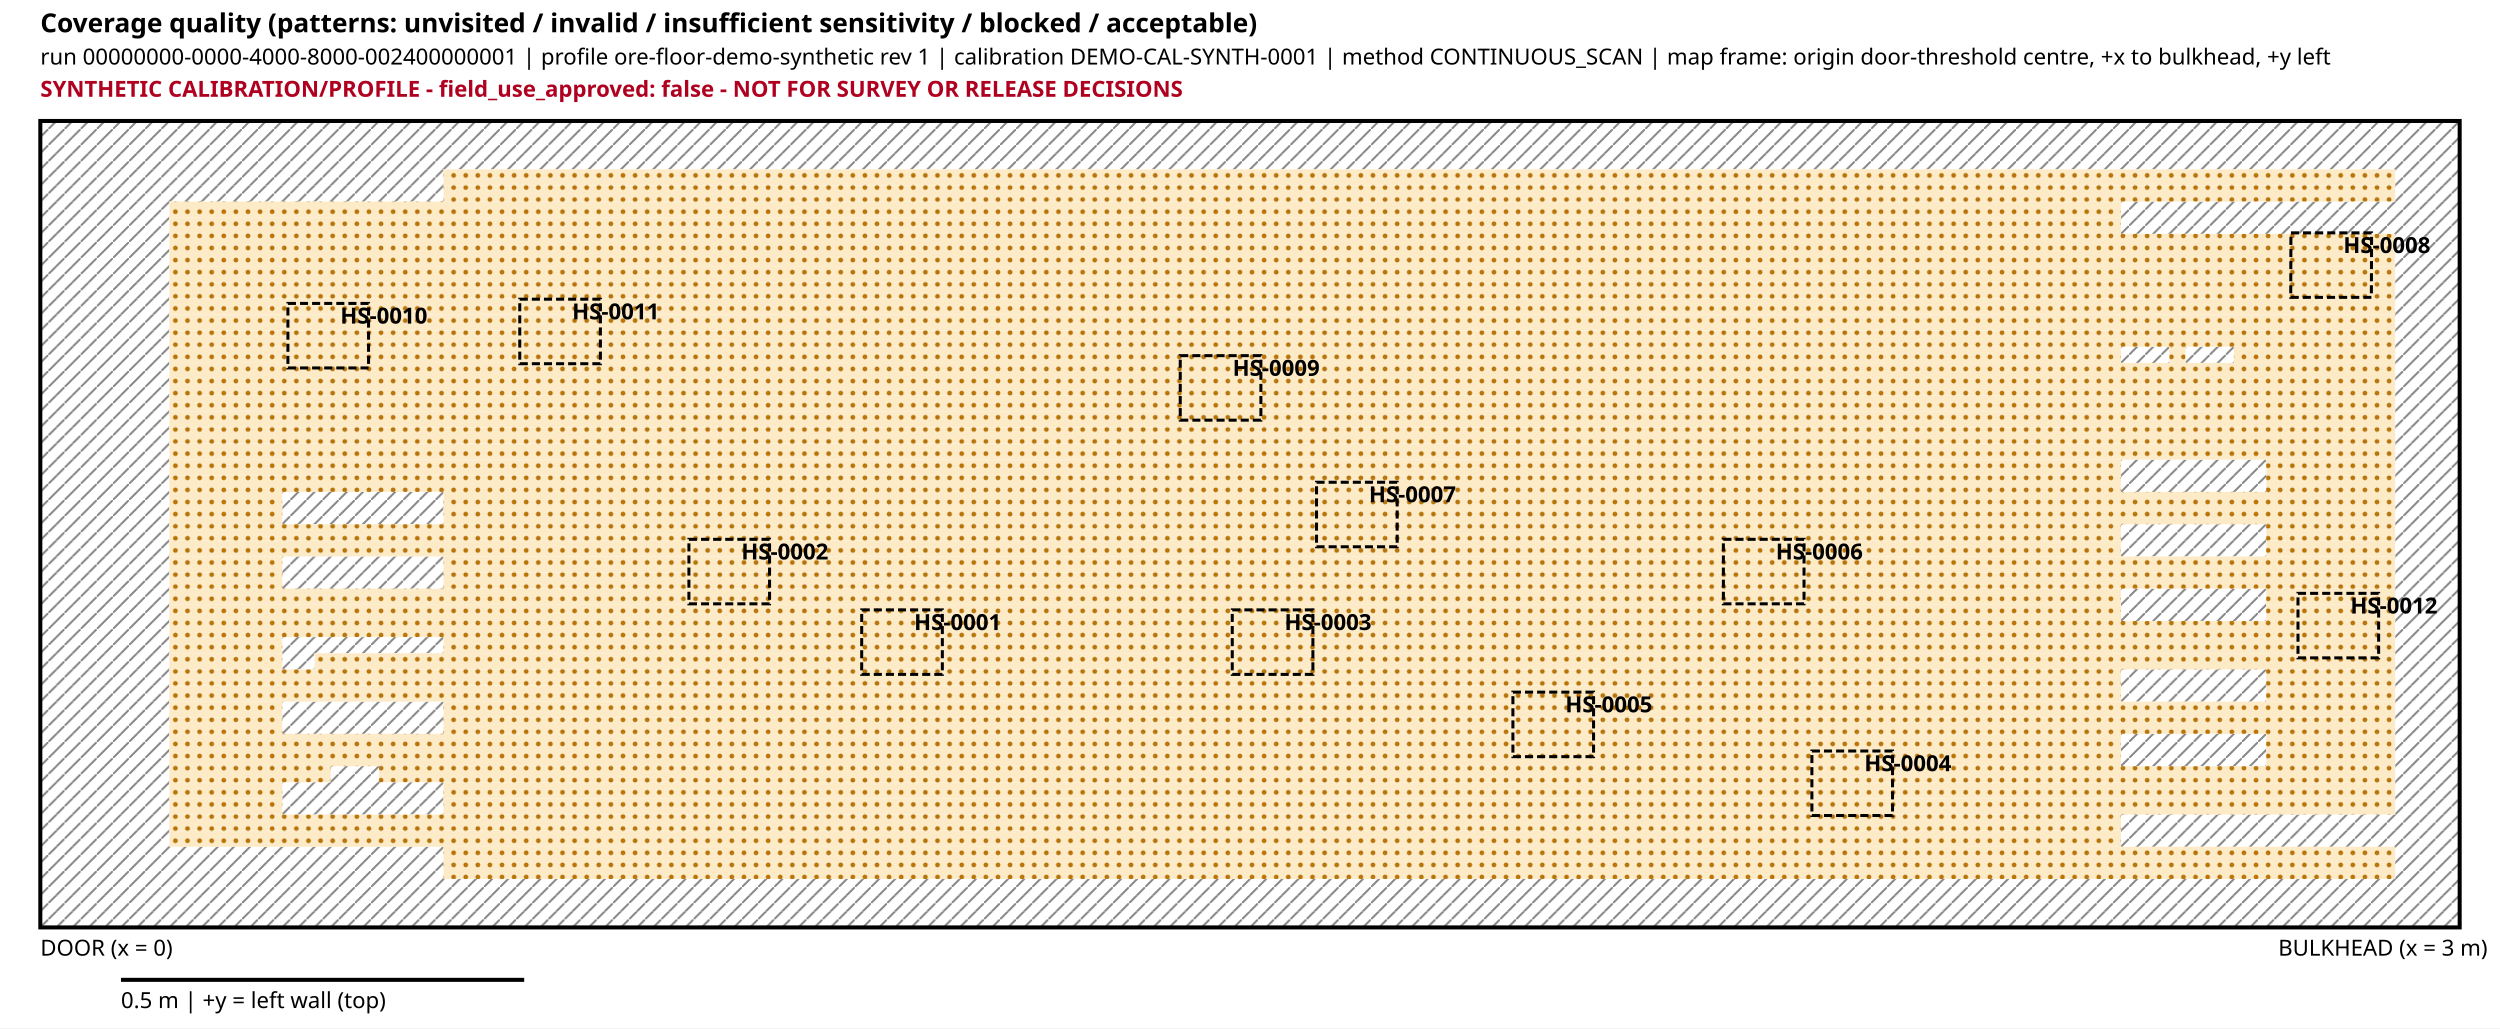
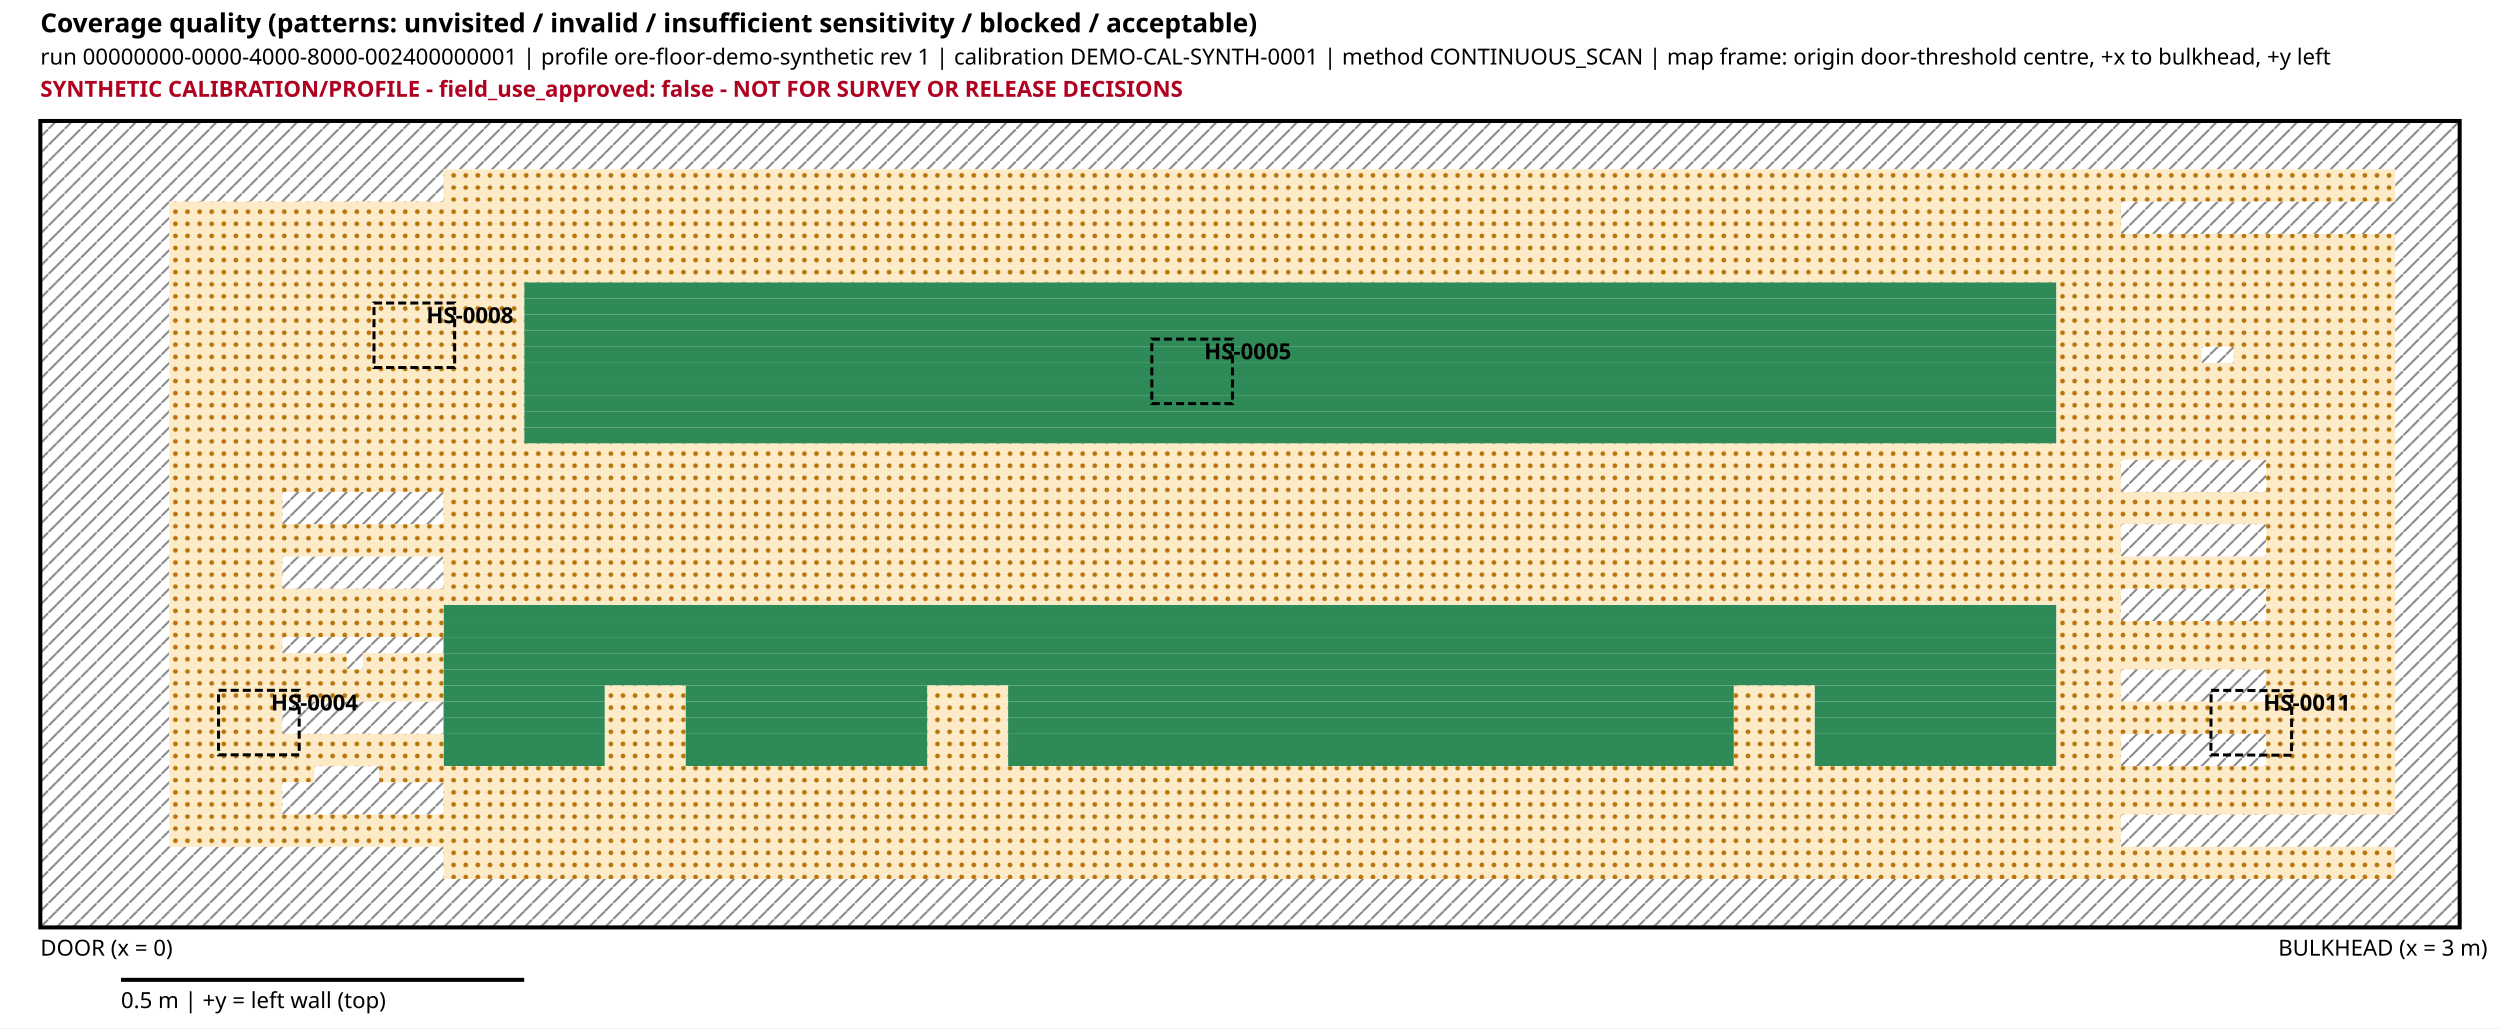
<svg xmlns="http://www.w3.org/2000/svg" width="1240" height="510" viewBox="0 0 1240 510" font-family="sans-serif" font-size="11">
  <defs>
    <pattern id="p-UNVISITED" width="8" height="8" patternUnits="userSpaceOnUse">
      <rect width="8" height="8" fill="#fff" />
      <path d="M0 8L8 0" stroke="#888" stroke-width="1" />
    </pattern>
    <pattern id="p-INVALID_DATA" width="8" height="8" patternUnits="userSpaceOnUse">
      <rect width="8" height="8" fill="#f6d5d5" />
      <path d="M0 0L8 8M0 8L8 0" stroke="#c83c3c" stroke-width="1" />
    </pattern>
    <pattern id="p-INSUFFICIENT_SENSITIVITY" width="6" height="6" patternUnits="userSpaceOnUse">
      <rect width="6" height="6" fill="#fdebc8" />
      <circle cx="3" cy="3" r="1.2" fill="#b9770e" />
    </pattern>
    <pattern id="p-BLOCKED" width="8" height="8" patternUnits="userSpaceOnUse">
      <rect width="8" height="8" fill="#e4dcf0" />
      <path d="M0 4H8" stroke="#785aa0" stroke-width="2" />
    </pattern>
    <pattern id="p-EXCLUDED" width="8" height="8" patternUnits="userSpaceOnUse">
      <rect width="8" height="8" fill="#5a5a5a" />
    </pattern>
    <pattern id="p-ACCEPTABLE" width="8" height="8" patternUnits="userSpaceOnUse">
      <rect width="8" height="8" fill="#2e8b57" />
    </pattern>
  </defs>
  <rect width="1240" height="510" fill="#fff" />
  <text x="20" y="16" font-size="13" font-weight="bold">Coverage quality (patterns: unvisited / invalid / insufficient sensitivity / blocked / acceptable)</text>
  <text x="20" y="32">run 00000000-0000-4000-8000-002400000001 | profile ore-floor-demo-synthetic rev 1 | calibration DEMO-CAL-SYNTH-0001 | method CONTINUOUS_SCAN | map frame: origin door-threshold centre, +x to bulkhead, +y left</text>
  <text x="20" y="48" fill="#b00020" font-weight="bold">SYNTHETIC CALIBRATION/PROFILE - field_use_approved: false - NOT FOR SURVEY OR RELEASE DECISIONS</text>
  <rect x="20.0" y="452.0" width="1200.0" height="8.0" fill="url(#p-UNVISITED)" />
  <rect x="20.0" y="444.0" width="1200.0" height="8.0" fill="url(#p-UNVISITED)" />
  <rect x="20.0" y="436.0" width="1200.0" height="8.0" fill="url(#p-UNVISITED)" />
  <rect x="20.0" y="428.0" width="200.0" height="8.0" fill="url(#p-UNVISITED)" />
  <rect x="1188.0" y="428.0" width="32.0" height="8.0" fill="url(#p-UNVISITED)" />
  <rect x="20.0" y="420.0" width="200.0" height="8.0" fill="url(#p-UNVISITED)" />
  <rect x="1188.0" y="420.0" width="32.0" height="8.0" fill="url(#p-UNVISITED)" />
  <rect x="20.0" y="412.0" width="64.0" height="8.0" fill="url(#p-UNVISITED)" />
  <rect x="1052.0" y="412.0" width="168.0" height="8.0" fill="url(#p-UNVISITED)" />
  <rect x="20.0" y="404.0" width="64.0" height="8.0" fill="url(#p-UNVISITED)" />
  <rect x="1052.0" y="404.0" width="168.0" height="8.0" fill="url(#p-UNVISITED)" />
  <rect x="20.0" y="396.0" width="64.0" height="8.0" fill="url(#p-UNVISITED)" />
  <rect x="140.0" y="396.0" width="80.0" height="8.0" fill="url(#p-UNVISITED)" />
  <rect x="1188.0" y="396.0" width="32.0" height="8.0" fill="url(#p-UNVISITED)" />
  <rect x="20.0" y="388.0" width="64.0" height="8.0" fill="url(#p-UNVISITED)" />
  <rect x="140.0" y="388.0" width="80.0" height="8.0" fill="url(#p-UNVISITED)" />
  <rect x="1188.0" y="388.0" width="32.0" height="8.0" fill="url(#p-UNVISITED)" />
  <rect x="20.0" y="380.0" width="64.0" height="8.0" fill="url(#p-UNVISITED)" />
-   <rect x="164.0" y="380.0" width="24.0" height="8.0" fill="url(#p-UNVISITED)" />
+   <rect x="156.0" y="380.0" width="32.0" height="8.0" fill="url(#p-UNVISITED)" />
  <rect x="1188.0" y="380.0" width="32.0" height="8.0" fill="url(#p-UNVISITED)" />
  <rect x="20.0" y="372.0" width="64.0" height="8.0" fill="url(#p-UNVISITED)" />
  <rect x="1052.0" y="372.0" width="72.0" height="8.0" fill="url(#p-UNVISITED)" />
  <rect x="1188.0" y="372.0" width="32.0" height="8.0" fill="url(#p-UNVISITED)" />
  <rect x="20.0" y="364.0" width="64.0" height="8.0" fill="url(#p-UNVISITED)" />
  <rect x="1052.0" y="364.0" width="72.0" height="8.0" fill="url(#p-UNVISITED)" />
  <rect x="1188.0" y="364.0" width="32.0" height="8.0" fill="url(#p-UNVISITED)" />
  <rect x="20.0" y="356.0" width="64.0" height="8.0" fill="url(#p-UNVISITED)" />
  <rect x="140.0" y="356.0" width="80.0" height="8.0" fill="url(#p-UNVISITED)" />
  <rect x="1188.0" y="356.0" width="32.0" height="8.0" fill="url(#p-UNVISITED)" />
  <rect x="20.0" y="348.0" width="64.0" height="8.0" fill="url(#p-UNVISITED)" />
  <rect x="140.0" y="348.0" width="80.0" height="8.0" fill="url(#p-UNVISITED)" />
  <rect x="1188.0" y="348.0" width="32.0" height="8.0" fill="url(#p-UNVISITED)" />
  <rect x="20.0" y="340.0" width="64.0" height="8.0" fill="url(#p-UNVISITED)" />
  <rect x="1052.0" y="340.0" width="72.0" height="8.0" fill="url(#p-UNVISITED)" />
  <rect x="1188.0" y="340.0" width="32.0" height="8.0" fill="url(#p-UNVISITED)" />
  <rect x="20.0" y="332.0" width="64.0" height="8.0" fill="url(#p-UNVISITED)" />
  <rect x="1052.0" y="332.0" width="72.0" height="8.0" fill="url(#p-UNVISITED)" />
  <rect x="1188.0" y="332.0" width="32.0" height="8.0" fill="url(#p-UNVISITED)" />
  <rect x="20.0" y="324.0" width="64.0" height="8.0" fill="url(#p-UNVISITED)" />
-   <rect x="140.0" y="324.0" width="16.0" height="8.0" fill="url(#p-UNVISITED)" />
+   <rect x="172.0" y="324.0" width="8.0" height="8.0" fill="url(#p-UNVISITED)" />
  <rect x="1188.0" y="324.0" width="32.0" height="8.0" fill="url(#p-UNVISITED)" />
  <rect x="20.0" y="316.0" width="64.0" height="8.0" fill="url(#p-UNVISITED)" />
  <rect x="140.0" y="316.0" width="80.0" height="8.0" fill="url(#p-UNVISITED)" />
  <rect x="1188.0" y="316.0" width="32.0" height="8.0" fill="url(#p-UNVISITED)" />
  <rect x="20.0" y="308.0" width="64.0" height="8.0" fill="url(#p-UNVISITED)" />
  <rect x="1188.0" y="308.0" width="32.0" height="8.0" fill="url(#p-UNVISITED)" />
  <rect x="20.0" y="300.0" width="64.0" height="8.0" fill="url(#p-UNVISITED)" />
  <rect x="1052.0" y="300.0" width="72.0" height="8.0" fill="url(#p-UNVISITED)" />
  <rect x="1188.0" y="300.0" width="32.0" height="8.0" fill="url(#p-UNVISITED)" />
  <rect x="20.0" y="292.0" width="64.0" height="8.0" fill="url(#p-UNVISITED)" />
  <rect x="1052.0" y="292.0" width="72.0" height="8.0" fill="url(#p-UNVISITED)" />
  <rect x="1188.0" y="292.0" width="32.0" height="8.0" fill="url(#p-UNVISITED)" />
  <rect x="20.0" y="284.0" width="64.0" height="8.0" fill="url(#p-UNVISITED)" />
  <rect x="140.0" y="284.0" width="80.0" height="8.0" fill="url(#p-UNVISITED)" />
  <rect x="1188.0" y="284.0" width="32.0" height="8.0" fill="url(#p-UNVISITED)" />
  <rect x="20.0" y="276.0" width="64.0" height="8.0" fill="url(#p-UNVISITED)" />
  <rect x="140.0" y="276.0" width="80.0" height="8.0" fill="url(#p-UNVISITED)" />
  <rect x="1188.0" y="276.0" width="32.0" height="8.0" fill="url(#p-UNVISITED)" />
  <rect x="20.0" y="268.0" width="64.0" height="8.0" fill="url(#p-UNVISITED)" />
  <rect x="1052.0" y="268.0" width="72.0" height="8.0" fill="url(#p-UNVISITED)" />
  <rect x="1188.0" y="268.0" width="32.0" height="8.0" fill="url(#p-UNVISITED)" />
  <rect x="20.0" y="260.0" width="64.0" height="8.0" fill="url(#p-UNVISITED)" />
  <rect x="1052.0" y="260.0" width="72.0" height="8.0" fill="url(#p-UNVISITED)" />
  <rect x="1188.0" y="260.0" width="32.0" height="8.0" fill="url(#p-UNVISITED)" />
  <rect x="20.0" y="252.0" width="64.0" height="8.0" fill="url(#p-UNVISITED)" />
  <rect x="140.0" y="252.0" width="80.0" height="8.0" fill="url(#p-UNVISITED)" />
  <rect x="1188.0" y="252.0" width="32.0" height="8.0" fill="url(#p-UNVISITED)" />
  <rect x="20.0" y="244.0" width="64.0" height="8.0" fill="url(#p-UNVISITED)" />
  <rect x="140.0" y="244.0" width="80.0" height="8.0" fill="url(#p-UNVISITED)" />
  <rect x="1188.0" y="244.0" width="32.0" height="8.0" fill="url(#p-UNVISITED)" />
  <rect x="20.0" y="236.0" width="64.0" height="8.0" fill="url(#p-UNVISITED)" />
  <rect x="1052.0" y="236.0" width="72.0" height="8.0" fill="url(#p-UNVISITED)" />
  <rect x="1188.0" y="236.0" width="32.0" height="8.0" fill="url(#p-UNVISITED)" />
  <rect x="20.0" y="228.0" width="64.0" height="8.0" fill="url(#p-UNVISITED)" />
  <rect x="1052.0" y="228.0" width="72.0" height="8.0" fill="url(#p-UNVISITED)" />
  <rect x="1188.0" y="228.0" width="32.0" height="8.0" fill="url(#p-UNVISITED)" />
  <rect x="20.0" y="220.0" width="64.0" height="8.0" fill="url(#p-UNVISITED)" />
  <rect x="1188.0" y="220.0" width="32.0" height="8.0" fill="url(#p-UNVISITED)" />
  <rect x="20.0" y="212.0" width="64.0" height="8.0" fill="url(#p-UNVISITED)" />
  <rect x="1188.0" y="212.0" width="32.0" height="8.0" fill="url(#p-UNVISITED)" />
  <rect x="20.0" y="204.0" width="64.0" height="8.0" fill="url(#p-UNVISITED)" />
  <rect x="1188.0" y="204.0" width="32.0" height="8.0" fill="url(#p-UNVISITED)" />
  <rect x="20.0" y="196.0" width="64.0" height="8.0" fill="url(#p-UNVISITED)" />
  <rect x="1188.0" y="196.0" width="32.0" height="8.0" fill="url(#p-UNVISITED)" />
  <rect x="20.0" y="188.0" width="64.0" height="8.0" fill="url(#p-UNVISITED)" />
  <rect x="1188.0" y="188.0" width="32.0" height="8.0" fill="url(#p-UNVISITED)" />
  <rect x="20.0" y="180.0" width="64.0" height="8.0" fill="url(#p-UNVISITED)" />
  <rect x="1188.0" y="180.0" width="32.0" height="8.0" fill="url(#p-UNVISITED)" />
  <rect x="20.0" y="172.0" width="64.0" height="8.0" fill="url(#p-UNVISITED)" />
-   <rect x="1052.0" y="172.0" width="24.0" height="8.0" fill="url(#p-UNVISITED)" />
-   <rect x="1084.0" y="172.0" width="24.0" height="8.0" fill="url(#p-UNVISITED)" />
+   <rect x="1092.0" y="172.0" width="16.0" height="8.0" fill="url(#p-UNVISITED)" />
  <rect x="1188.0" y="172.0" width="32.0" height="8.0" fill="url(#p-UNVISITED)" />
  <rect x="20.0" y="164.0" width="64.0" height="8.0" fill="url(#p-UNVISITED)" />
  <rect x="1188.0" y="164.0" width="32.0" height="8.0" fill="url(#p-UNVISITED)" />
  <rect x="20.0" y="156.0" width="64.0" height="8.0" fill="url(#p-UNVISITED)" />
  <rect x="1188.0" y="156.0" width="32.0" height="8.0" fill="url(#p-UNVISITED)" />
  <rect x="20.0" y="148.0" width="64.0" height="8.0" fill="url(#p-UNVISITED)" />
  <rect x="1188.0" y="148.0" width="32.0" height="8.0" fill="url(#p-UNVISITED)" />
  <rect x="20.0" y="140.0" width="64.0" height="8.0" fill="url(#p-UNVISITED)" />
  <rect x="1188.0" y="140.0" width="32.0" height="8.0" fill="url(#p-UNVISITED)" />
  <rect x="20.0" y="132.0" width="64.0" height="8.0" fill="url(#p-UNVISITED)" />
  <rect x="1188.0" y="132.0" width="32.0" height="8.0" fill="url(#p-UNVISITED)" />
  <rect x="20.0" y="124.0" width="64.0" height="8.0" fill="url(#p-UNVISITED)" />
  <rect x="1188.0" y="124.0" width="32.0" height="8.0" fill="url(#p-UNVISITED)" />
  <rect x="20.0" y="116.0" width="64.0" height="8.0" fill="url(#p-UNVISITED)" />
  <rect x="1188.0" y="116.0" width="32.0" height="8.0" fill="url(#p-UNVISITED)" />
  <rect x="20.0" y="108.0" width="64.0" height="8.0" fill="url(#p-UNVISITED)" />
  <rect x="1052.0" y="108.0" width="168.0" height="8.0" fill="url(#p-UNVISITED)" />
  <rect x="20.0" y="100.0" width="64.0" height="8.0" fill="url(#p-UNVISITED)" />
  <rect x="1052.0" y="100.0" width="168.0" height="8.0" fill="url(#p-UNVISITED)" />
  <rect x="20.0" y="92.0" width="200.0" height="8.0" fill="url(#p-UNVISITED)" />
  <rect x="1188.0" y="92.0" width="32.0" height="8.0" fill="url(#p-UNVISITED)" />
  <rect x="20.0" y="84.0" width="200.0" height="8.0" fill="url(#p-UNVISITED)" />
  <rect x="1188.0" y="84.0" width="32.0" height="8.0" fill="url(#p-UNVISITED)" />
  <rect x="20.0" y="76.0" width="1200.0" height="8.0" fill="url(#p-UNVISITED)" />
  <rect x="20.0" y="68.0" width="1200.0" height="8.0" fill="url(#p-UNVISITED)" />
  <rect x="20.0" y="60.0" width="1200.0" height="8.0" fill="url(#p-UNVISITED)" />
+   <rect x="220.0" y="372.0" width="80.0" height="8.0" fill="url(#p-ACCEPTABLE)" />
+   <rect x="340.0" y="372.0" width="120.0" height="8.0" fill="url(#p-ACCEPTABLE)" />
+   <rect x="500.0" y="372.0" width="360.0" height="8.0" fill="url(#p-ACCEPTABLE)" />
+   <rect x="900.0" y="372.0" width="120.0" height="8.0" fill="url(#p-ACCEPTABLE)" />
+   <rect x="220.0" y="364.0" width="80.0" height="8.0" fill="url(#p-ACCEPTABLE)" />
+   <rect x="340.0" y="364.0" width="120.0" height="8.0" fill="url(#p-ACCEPTABLE)" />
+   <rect x="500.0" y="364.0" width="360.0" height="8.0" fill="url(#p-ACCEPTABLE)" />
+   <rect x="900.0" y="364.0" width="120.0" height="8.0" fill="url(#p-ACCEPTABLE)" />
+   <rect x="220.0" y="356.0" width="80.0" height="8.0" fill="url(#p-ACCEPTABLE)" />
+   <rect x="340.0" y="356.0" width="120.0" height="8.0" fill="url(#p-ACCEPTABLE)" />
+   <rect x="500.0" y="356.0" width="360.0" height="8.0" fill="url(#p-ACCEPTABLE)" />
+   <rect x="900.0" y="356.0" width="120.0" height="8.0" fill="url(#p-ACCEPTABLE)" />
+   <rect x="220.0" y="348.0" width="80.0" height="8.0" fill="url(#p-ACCEPTABLE)" />
+   <rect x="340.0" y="348.0" width="120.0" height="8.0" fill="url(#p-ACCEPTABLE)" />
+   <rect x="500.0" y="348.0" width="360.0" height="8.0" fill="url(#p-ACCEPTABLE)" />
+   <rect x="900.0" y="348.0" width="120.0" height="8.0" fill="url(#p-ACCEPTABLE)" />
+   <rect x="220.0" y="340.0" width="80.0" height="8.0" fill="url(#p-ACCEPTABLE)" />
+   <rect x="340.0" y="340.0" width="120.0" height="8.0" fill="url(#p-ACCEPTABLE)" />
+   <rect x="500.0" y="340.0" width="360.0" height="8.0" fill="url(#p-ACCEPTABLE)" />
+   <rect x="900.0" y="340.0" width="120.0" height="8.0" fill="url(#p-ACCEPTABLE)" />
+   <rect x="220.0" y="332.0" width="800.0" height="8.0" fill="url(#p-ACCEPTABLE)" />
+   <rect x="220.0" y="324.0" width="800.0" height="8.0" fill="url(#p-ACCEPTABLE)" />
+   <rect x="220.0" y="316.0" width="800.0" height="8.0" fill="url(#p-ACCEPTABLE)" />
+   <rect x="220.0" y="308.0" width="800.0" height="8.0" fill="url(#p-ACCEPTABLE)" />
+   <rect x="220.0" y="300.0" width="800.0" height="8.0" fill="url(#p-ACCEPTABLE)" />
+   <rect x="260.0" y="212.0" width="760.0" height="8.0" fill="url(#p-ACCEPTABLE)" />
+   <rect x="260.0" y="204.0" width="760.0" height="8.0" fill="url(#p-ACCEPTABLE)" />
+   <rect x="260.0" y="196.0" width="760.0" height="8.0" fill="url(#p-ACCEPTABLE)" />
+   <rect x="260.0" y="188.0" width="760.0" height="8.0" fill="url(#p-ACCEPTABLE)" />
+   <rect x="260.0" y="180.0" width="760.0" height="8.0" fill="url(#p-ACCEPTABLE)" />
+   <rect x="260.0" y="172.0" width="760.0" height="8.0" fill="url(#p-ACCEPTABLE)" />
+   <rect x="260.0" y="164.0" width="760.0" height="8.0" fill="url(#p-ACCEPTABLE)" />
+   <rect x="260.0" y="156.0" width="760.0" height="8.0" fill="url(#p-ACCEPTABLE)" />
+   <rect x="260.0" y="148.0" width="760.0" height="8.0" fill="url(#p-ACCEPTABLE)" />
+   <rect x="260.0" y="140.0" width="760.0" height="8.0" fill="url(#p-ACCEPTABLE)" />
  <rect x="220.0" y="428.0" width="968.0" height="8.0" fill="url(#p-INSUFFICIENT_SENSITIVITY)" />
  <rect x="220.0" y="420.0" width="968.0" height="8.0" fill="url(#p-INSUFFICIENT_SENSITIVITY)" />
  <rect x="84.0" y="412.0" width="968.0" height="8.0" fill="url(#p-INSUFFICIENT_SENSITIVITY)" />
  <rect x="84.0" y="404.0" width="968.0" height="8.0" fill="url(#p-INSUFFICIENT_SENSITIVITY)" />
  <rect x="84.0" y="396.0" width="56.0" height="8.0" fill="url(#p-INSUFFICIENT_SENSITIVITY)" />
  <rect x="220.0" y="396.0" width="968.0" height="8.0" fill="url(#p-INSUFFICIENT_SENSITIVITY)" />
  <rect x="84.0" y="388.0" width="56.0" height="8.0" fill="url(#p-INSUFFICIENT_SENSITIVITY)" />
  <rect x="220.0" y="388.0" width="968.0" height="8.0" fill="url(#p-INSUFFICIENT_SENSITIVITY)" />
-   <rect x="84.0" y="380.0" width="80.0" height="8.0" fill="url(#p-INSUFFICIENT_SENSITIVITY)" />
+   <rect x="84.0" y="380.0" width="72.0" height="8.0" fill="url(#p-INSUFFICIENT_SENSITIVITY)" />
  <rect x="188.0" y="380.0" width="1000.0" height="8.0" fill="url(#p-INSUFFICIENT_SENSITIVITY)" />
-   <rect x="84.0" y="372.0" width="968.0" height="8.0" fill="url(#p-INSUFFICIENT_SENSITIVITY)" />
+   <rect x="84.0" y="372.0" width="136.0" height="8.0" fill="url(#p-INSUFFICIENT_SENSITIVITY)" />
+   <rect x="300.0" y="372.0" width="40.0" height="8.0" fill="url(#p-INSUFFICIENT_SENSITIVITY)" />
+   <rect x="460.0" y="372.0" width="40.0" height="8.0" fill="url(#p-INSUFFICIENT_SENSITIVITY)" />
+   <rect x="860.0" y="372.0" width="40.0" height="8.0" fill="url(#p-INSUFFICIENT_SENSITIVITY)" />
+   <rect x="1020.0" y="372.0" width="32.0" height="8.0" fill="url(#p-INSUFFICIENT_SENSITIVITY)" />
  <rect x="1124.0" y="372.0" width="64.0" height="8.0" fill="url(#p-INSUFFICIENT_SENSITIVITY)" />
-   <rect x="84.0" y="364.0" width="968.0" height="8.0" fill="url(#p-INSUFFICIENT_SENSITIVITY)" />
+   <rect x="84.0" y="364.0" width="136.0" height="8.0" fill="url(#p-INSUFFICIENT_SENSITIVITY)" />
+   <rect x="300.0" y="364.0" width="40.0" height="8.0" fill="url(#p-INSUFFICIENT_SENSITIVITY)" />
+   <rect x="460.0" y="364.0" width="40.0" height="8.0" fill="url(#p-INSUFFICIENT_SENSITIVITY)" />
+   <rect x="860.0" y="364.0" width="40.0" height="8.0" fill="url(#p-INSUFFICIENT_SENSITIVITY)" />
+   <rect x="1020.0" y="364.0" width="32.0" height="8.0" fill="url(#p-INSUFFICIENT_SENSITIVITY)" />
  <rect x="1124.0" y="364.0" width="64.0" height="8.0" fill="url(#p-INSUFFICIENT_SENSITIVITY)" />
  <rect x="84.0" y="356.0" width="56.0" height="8.0" fill="url(#p-INSUFFICIENT_SENSITIVITY)" />
-   <rect x="220.0" y="356.0" width="968.0" height="8.0" fill="url(#p-INSUFFICIENT_SENSITIVITY)" />
+   <rect x="300.0" y="356.0" width="40.0" height="8.0" fill="url(#p-INSUFFICIENT_SENSITIVITY)" />
+   <rect x="460.0" y="356.0" width="40.0" height="8.0" fill="url(#p-INSUFFICIENT_SENSITIVITY)" />
+   <rect x="860.0" y="356.0" width="40.0" height="8.0" fill="url(#p-INSUFFICIENT_SENSITIVITY)" />
+   <rect x="1020.0" y="356.0" width="168.0" height="8.0" fill="url(#p-INSUFFICIENT_SENSITIVITY)" />
  <rect x="84.0" y="348.0" width="56.0" height="8.0" fill="url(#p-INSUFFICIENT_SENSITIVITY)" />
-   <rect x="220.0" y="348.0" width="968.0" height="8.0" fill="url(#p-INSUFFICIENT_SENSITIVITY)" />
-   <rect x="84.0" y="340.0" width="968.0" height="8.0" fill="url(#p-INSUFFICIENT_SENSITIVITY)" />
+   <rect x="300.0" y="348.0" width="40.0" height="8.0" fill="url(#p-INSUFFICIENT_SENSITIVITY)" />
+   <rect x="460.0" y="348.0" width="40.0" height="8.0" fill="url(#p-INSUFFICIENT_SENSITIVITY)" />
+   <rect x="860.0" y="348.0" width="40.0" height="8.0" fill="url(#p-INSUFFICIENT_SENSITIVITY)" />
+   <rect x="1020.0" y="348.0" width="168.0" height="8.0" fill="url(#p-INSUFFICIENT_SENSITIVITY)" />
+   <rect x="84.0" y="340.0" width="136.0" height="8.0" fill="url(#p-INSUFFICIENT_SENSITIVITY)" />
+   <rect x="300.0" y="340.0" width="40.0" height="8.0" fill="url(#p-INSUFFICIENT_SENSITIVITY)" />
+   <rect x="460.0" y="340.0" width="40.0" height="8.0" fill="url(#p-INSUFFICIENT_SENSITIVITY)" />
+   <rect x="860.0" y="340.0" width="40.0" height="8.0" fill="url(#p-INSUFFICIENT_SENSITIVITY)" />
+   <rect x="1020.0" y="340.0" width="32.0" height="8.0" fill="url(#p-INSUFFICIENT_SENSITIVITY)" />
  <rect x="1124.0" y="340.0" width="64.0" height="8.0" fill="url(#p-INSUFFICIENT_SENSITIVITY)" />
-   <rect x="84.0" y="332.0" width="968.0" height="8.0" fill="url(#p-INSUFFICIENT_SENSITIVITY)" />
+   <rect x="84.0" y="332.0" width="136.0" height="8.0" fill="url(#p-INSUFFICIENT_SENSITIVITY)" />
+   <rect x="1020.0" y="332.0" width="32.0" height="8.0" fill="url(#p-INSUFFICIENT_SENSITIVITY)" />
  <rect x="1124.0" y="332.0" width="64.0" height="8.0" fill="url(#p-INSUFFICIENT_SENSITIVITY)" />
-   <rect x="84.0" y="324.0" width="56.0" height="8.0" fill="url(#p-INSUFFICIENT_SENSITIVITY)" />
-   <rect x="156.0" y="324.0" width="1032.0" height="8.0" fill="url(#p-INSUFFICIENT_SENSITIVITY)" />
+   <rect x="84.0" y="324.0" width="88.0" height="8.0" fill="url(#p-INSUFFICIENT_SENSITIVITY)" />
+   <rect x="180.0" y="324.0" width="40.0" height="8.0" fill="url(#p-INSUFFICIENT_SENSITIVITY)" />
+   <rect x="1020.0" y="324.0" width="168.0" height="8.0" fill="url(#p-INSUFFICIENT_SENSITIVITY)" />
  <rect x="84.0" y="316.0" width="56.0" height="8.0" fill="url(#p-INSUFFICIENT_SENSITIVITY)" />
-   <rect x="220.0" y="316.0" width="968.0" height="8.0" fill="url(#p-INSUFFICIENT_SENSITIVITY)" />
-   <rect x="84.0" y="308.0" width="1104.0" height="8.0" fill="url(#p-INSUFFICIENT_SENSITIVITY)" />
-   <rect x="84.0" y="300.0" width="968.0" height="8.0" fill="url(#p-INSUFFICIENT_SENSITIVITY)" />
+   <rect x="1020.0" y="316.0" width="168.0" height="8.0" fill="url(#p-INSUFFICIENT_SENSITIVITY)" />
+   <rect x="84.0" y="308.0" width="136.0" height="8.0" fill="url(#p-INSUFFICIENT_SENSITIVITY)" />
+   <rect x="1020.0" y="308.0" width="168.0" height="8.0" fill="url(#p-INSUFFICIENT_SENSITIVITY)" />
+   <rect x="84.0" y="300.0" width="136.0" height="8.0" fill="url(#p-INSUFFICIENT_SENSITIVITY)" />
+   <rect x="1020.0" y="300.0" width="32.0" height="8.0" fill="url(#p-INSUFFICIENT_SENSITIVITY)" />
  <rect x="1124.0" y="300.0" width="64.0" height="8.0" fill="url(#p-INSUFFICIENT_SENSITIVITY)" />
  <rect x="84.0" y="292.0" width="968.0" height="8.0" fill="url(#p-INSUFFICIENT_SENSITIVITY)" />
  <rect x="1124.0" y="292.0" width="64.0" height="8.0" fill="url(#p-INSUFFICIENT_SENSITIVITY)" />
  <rect x="84.0" y="284.0" width="56.0" height="8.0" fill="url(#p-INSUFFICIENT_SENSITIVITY)" />
  <rect x="220.0" y="284.0" width="968.0" height="8.0" fill="url(#p-INSUFFICIENT_SENSITIVITY)" />
  <rect x="84.0" y="276.0" width="56.0" height="8.0" fill="url(#p-INSUFFICIENT_SENSITIVITY)" />
  <rect x="220.0" y="276.0" width="968.0" height="8.0" fill="url(#p-INSUFFICIENT_SENSITIVITY)" />
  <rect x="84.0" y="268.0" width="968.0" height="8.0" fill="url(#p-INSUFFICIENT_SENSITIVITY)" />
  <rect x="1124.0" y="268.0" width="64.0" height="8.0" fill="url(#p-INSUFFICIENT_SENSITIVITY)" />
  <rect x="84.0" y="260.0" width="968.0" height="8.0" fill="url(#p-INSUFFICIENT_SENSITIVITY)" />
  <rect x="1124.0" y="260.0" width="64.0" height="8.0" fill="url(#p-INSUFFICIENT_SENSITIVITY)" />
  <rect x="84.0" y="252.0" width="56.0" height="8.0" fill="url(#p-INSUFFICIENT_SENSITIVITY)" />
  <rect x="220.0" y="252.0" width="968.0" height="8.0" fill="url(#p-INSUFFICIENT_SENSITIVITY)" />
  <rect x="84.0" y="244.0" width="56.0" height="8.0" fill="url(#p-INSUFFICIENT_SENSITIVITY)" />
  <rect x="220.0" y="244.0" width="968.0" height="8.0" fill="url(#p-INSUFFICIENT_SENSITIVITY)" />
  <rect x="84.0" y="236.0" width="968.0" height="8.0" fill="url(#p-INSUFFICIENT_SENSITIVITY)" />
  <rect x="1124.0" y="236.0" width="64.0" height="8.0" fill="url(#p-INSUFFICIENT_SENSITIVITY)" />
  <rect x="84.0" y="228.0" width="968.0" height="8.0" fill="url(#p-INSUFFICIENT_SENSITIVITY)" />
  <rect x="1124.0" y="228.0" width="64.0" height="8.0" fill="url(#p-INSUFFICIENT_SENSITIVITY)" />
  <rect x="84.0" y="220.0" width="1104.0" height="8.0" fill="url(#p-INSUFFICIENT_SENSITIVITY)" />
-   <rect x="84.0" y="212.0" width="1104.0" height="8.0" fill="url(#p-INSUFFICIENT_SENSITIVITY)" />
-   <rect x="84.0" y="204.0" width="1104.0" height="8.0" fill="url(#p-INSUFFICIENT_SENSITIVITY)" />
-   <rect x="84.0" y="196.0" width="1104.0" height="8.0" fill="url(#p-INSUFFICIENT_SENSITIVITY)" />
-   <rect x="84.0" y="188.0" width="1104.0" height="8.0" fill="url(#p-INSUFFICIENT_SENSITIVITY)" />
-   <rect x="84.0" y="180.0" width="1104.0" height="8.0" fill="url(#p-INSUFFICIENT_SENSITIVITY)" />
-   <rect x="84.0" y="172.0" width="968.0" height="8.0" fill="url(#p-INSUFFICIENT_SENSITIVITY)" />
-   <rect x="1076.0" y="172.0" width="8.0" height="8.0" fill="url(#p-INSUFFICIENT_SENSITIVITY)" />
+   <rect x="84.0" y="212.0" width="176.0" height="8.0" fill="url(#p-INSUFFICIENT_SENSITIVITY)" />
+   <rect x="1020.0" y="212.0" width="168.0" height="8.0" fill="url(#p-INSUFFICIENT_SENSITIVITY)" />
+   <rect x="84.0" y="204.0" width="176.0" height="8.0" fill="url(#p-INSUFFICIENT_SENSITIVITY)" />
+   <rect x="1020.0" y="204.0" width="168.0" height="8.0" fill="url(#p-INSUFFICIENT_SENSITIVITY)" />
+   <rect x="84.0" y="196.0" width="176.0" height="8.0" fill="url(#p-INSUFFICIENT_SENSITIVITY)" />
+   <rect x="1020.0" y="196.0" width="168.0" height="8.0" fill="url(#p-INSUFFICIENT_SENSITIVITY)" />
+   <rect x="84.0" y="188.0" width="176.0" height="8.0" fill="url(#p-INSUFFICIENT_SENSITIVITY)" />
+   <rect x="1020.0" y="188.0" width="168.0" height="8.0" fill="url(#p-INSUFFICIENT_SENSITIVITY)" />
+   <rect x="84.0" y="180.0" width="176.0" height="8.0" fill="url(#p-INSUFFICIENT_SENSITIVITY)" />
+   <rect x="1020.0" y="180.0" width="168.0" height="8.0" fill="url(#p-INSUFFICIENT_SENSITIVITY)" />
+   <rect x="84.0" y="172.0" width="176.0" height="8.0" fill="url(#p-INSUFFICIENT_SENSITIVITY)" />
+   <rect x="1020.0" y="172.0" width="72.0" height="8.0" fill="url(#p-INSUFFICIENT_SENSITIVITY)" />
  <rect x="1108.0" y="172.0" width="80.0" height="8.0" fill="url(#p-INSUFFICIENT_SENSITIVITY)" />
-   <rect x="84.0" y="164.0" width="1104.0" height="8.0" fill="url(#p-INSUFFICIENT_SENSITIVITY)" />
-   <rect x="84.0" y="156.0" width="1104.0" height="8.0" fill="url(#p-INSUFFICIENT_SENSITIVITY)" />
-   <rect x="84.0" y="148.0" width="1104.0" height="8.0" fill="url(#p-INSUFFICIENT_SENSITIVITY)" />
-   <rect x="84.0" y="140.0" width="1104.0" height="8.0" fill="url(#p-INSUFFICIENT_SENSITIVITY)" />
+   <rect x="84.0" y="164.0" width="176.0" height="8.0" fill="url(#p-INSUFFICIENT_SENSITIVITY)" />
+   <rect x="1020.0" y="164.0" width="168.0" height="8.0" fill="url(#p-INSUFFICIENT_SENSITIVITY)" />
+   <rect x="84.0" y="156.0" width="176.0" height="8.0" fill="url(#p-INSUFFICIENT_SENSITIVITY)" />
+   <rect x="1020.0" y="156.0" width="168.0" height="8.0" fill="url(#p-INSUFFICIENT_SENSITIVITY)" />
+   <rect x="84.0" y="148.0" width="176.0" height="8.0" fill="url(#p-INSUFFICIENT_SENSITIVITY)" />
+   <rect x="1020.0" y="148.0" width="168.0" height="8.0" fill="url(#p-INSUFFICIENT_SENSITIVITY)" />
+   <rect x="84.0" y="140.0" width="176.0" height="8.0" fill="url(#p-INSUFFICIENT_SENSITIVITY)" />
+   <rect x="1020.0" y="140.0" width="168.0" height="8.0" fill="url(#p-INSUFFICIENT_SENSITIVITY)" />
  <rect x="84.0" y="132.0" width="1104.0" height="8.0" fill="url(#p-INSUFFICIENT_SENSITIVITY)" />
  <rect x="84.0" y="124.0" width="1104.0" height="8.0" fill="url(#p-INSUFFICIENT_SENSITIVITY)" />
  <rect x="84.0" y="116.0" width="1104.0" height="8.0" fill="url(#p-INSUFFICIENT_SENSITIVITY)" />
  <rect x="84.0" y="108.0" width="968.0" height="8.0" fill="url(#p-INSUFFICIENT_SENSITIVITY)" />
  <rect x="84.0" y="100.0" width="968.0" height="8.0" fill="url(#p-INSUFFICIENT_SENSITIVITY)" />
  <rect x="220.0" y="92.0" width="968.0" height="8.0" fill="url(#p-INSUFFICIENT_SENSITIVITY)" />
  <rect x="220.0" y="84.0" width="968.0" height="8.0" fill="url(#p-INSUFFICIENT_SENSITIVITY)" />
  <rect x="20.0" y="60.0" width="1200.0" height="400.0" fill="none" stroke="#000" stroke-width="2" />
  <text x="20.0" y="474.0">DOOR (x = 0)</text>
  <text x="1130.0" y="474.0">BULKHEAD (x = 3 m)</text>
  <line x1="60.0" y1="486.0" x2="260.0" y2="486.0" stroke="#000" stroke-width="2" />
  <text x="60.0" y="500.0">0.5 m | +y = left wall (top)</text>
-   <polygon points="427.4,334.5 467.4,334.5 467.4,302.5 427.4,302.5" fill="none" stroke="#000" stroke-width="1.5" stroke-dasharray="4 2" />
-   <text x="453.4" y="312.5" font-weight="bold">HS-0001</text>
-   <polygon points="341.7,299.5 381.7,299.5 381.7,267.5 341.7,267.5" fill="none" stroke="#000" stroke-width="1.5" stroke-dasharray="4 2" />
-   <text x="367.7" y="277.5" font-weight="bold">HS-0002</text>
-   <polygon points="611.2,334.5 651.2,334.5 651.2,302.5 611.2,302.5" fill="none" stroke="#000" stroke-width="1.5" stroke-dasharray="4 2" />
-   <text x="637.1" y="312.5" font-weight="bold">HS-0003</text>
-   <polygon points="898.7,404.5 938.7,404.5 938.7,372.5 898.7,372.5" fill="none" stroke="#000" stroke-width="1.5" stroke-dasharray="4 2" />
-   <text x="924.7" y="382.5" font-weight="bold">HS-0004</text>
-   <polygon points="790.4,343.3 750.4,343.3 750.4,375.3 790.4,375.3" fill="none" stroke="#000" stroke-width="1.5" stroke-dasharray="4 2" />
-   <text x="776.4" y="353.3" font-weight="bold">HS-0005</text>
-   <polygon points="854.8,299.5 894.8,299.5 894.8,267.5 854.8,267.5" fill="none" stroke="#000" stroke-width="1.5" stroke-dasharray="4 2" />
-   <text x="880.8" y="277.5" font-weight="bold">HS-0006</text>
-   <polygon points="653.0,271.2 693.0,271.2 693.0,239.2 653.0,239.2" fill="none" stroke="#000" stroke-width="1.5" stroke-dasharray="4 2" />
-   <text x="679.0" y="249.1" font-weight="bold">HS-0007</text>
-   <polygon points="1136.2,147.5 1176.2,147.5 1176.3,115.5 1136.3,115.5" fill="none" stroke="#000" stroke-width="1.5" stroke-dasharray="4 2" />
-   <text x="1162.3" y="125.5" font-weight="bold">HS-0008</text>
-   <polygon points="585.4,208.4 625.4,208.4 625.4,176.4 585.4,176.4" fill="none" stroke="#000" stroke-width="1.5" stroke-dasharray="4 2" />
-   <text x="611.4" y="186.4" font-weight="bold">HS-0009</text>
-   <polygon points="182.8,150.5 142.8,150.5 142.8,182.5 182.8,182.5" fill="none" stroke="#000" stroke-width="1.5" stroke-dasharray="4 2" />
-   <text x="168.8" y="160.5" font-weight="bold">HS-0010</text>
-   <polygon points="257.8,180.4 297.8,180.4 297.8,148.4 257.8,148.4" fill="none" stroke="#000" stroke-width="1.5" stroke-dasharray="4 2" />
-   <text x="283.8" y="158.4" font-weight="bold">HS-0011</text>
-   <polygon points="1139.8,326.3 1179.8,326.3 1179.8,294.3 1139.8,294.3" fill="none" stroke="#000" stroke-width="1.5" stroke-dasharray="4 2" />
-   <text x="1165.8" y="304.3" font-weight="bold">HS-0012</text>
+   <polygon points="148.4,342.4 108.4,342.4 108.4,374.4 148.4,374.4" fill="none" stroke="#000" stroke-width="1.5" stroke-dasharray="4 2" />
+   <text x="134.4" y="352.4" font-weight="bold">HS-0004</text>
+   <polygon points="571.3,200.2 611.3,200.2 611.3,168.2 571.3,168.2" fill="none" stroke="#000" stroke-width="1.5" stroke-dasharray="4 2" />
+   <text x="597.3" y="178.2" font-weight="bold">HS-0005</text>
+   <polygon points="225.5,150.3 185.5,150.3 185.5,182.3 225.5,182.3" fill="none" stroke="#000" stroke-width="1.5" stroke-dasharray="4 2" />
+   <text x="211.5" y="160.3" font-weight="bold">HS-0008</text>
+   <polygon points="1096.6,374.4 1136.6,374.6 1136.7,342.6 1096.7,342.4" fill="none" stroke="#000" stroke-width="1.5" stroke-dasharray="4 2" />
+   <text x="1122.6" y="352.5" font-weight="bold">HS-0011</text>
</svg>
